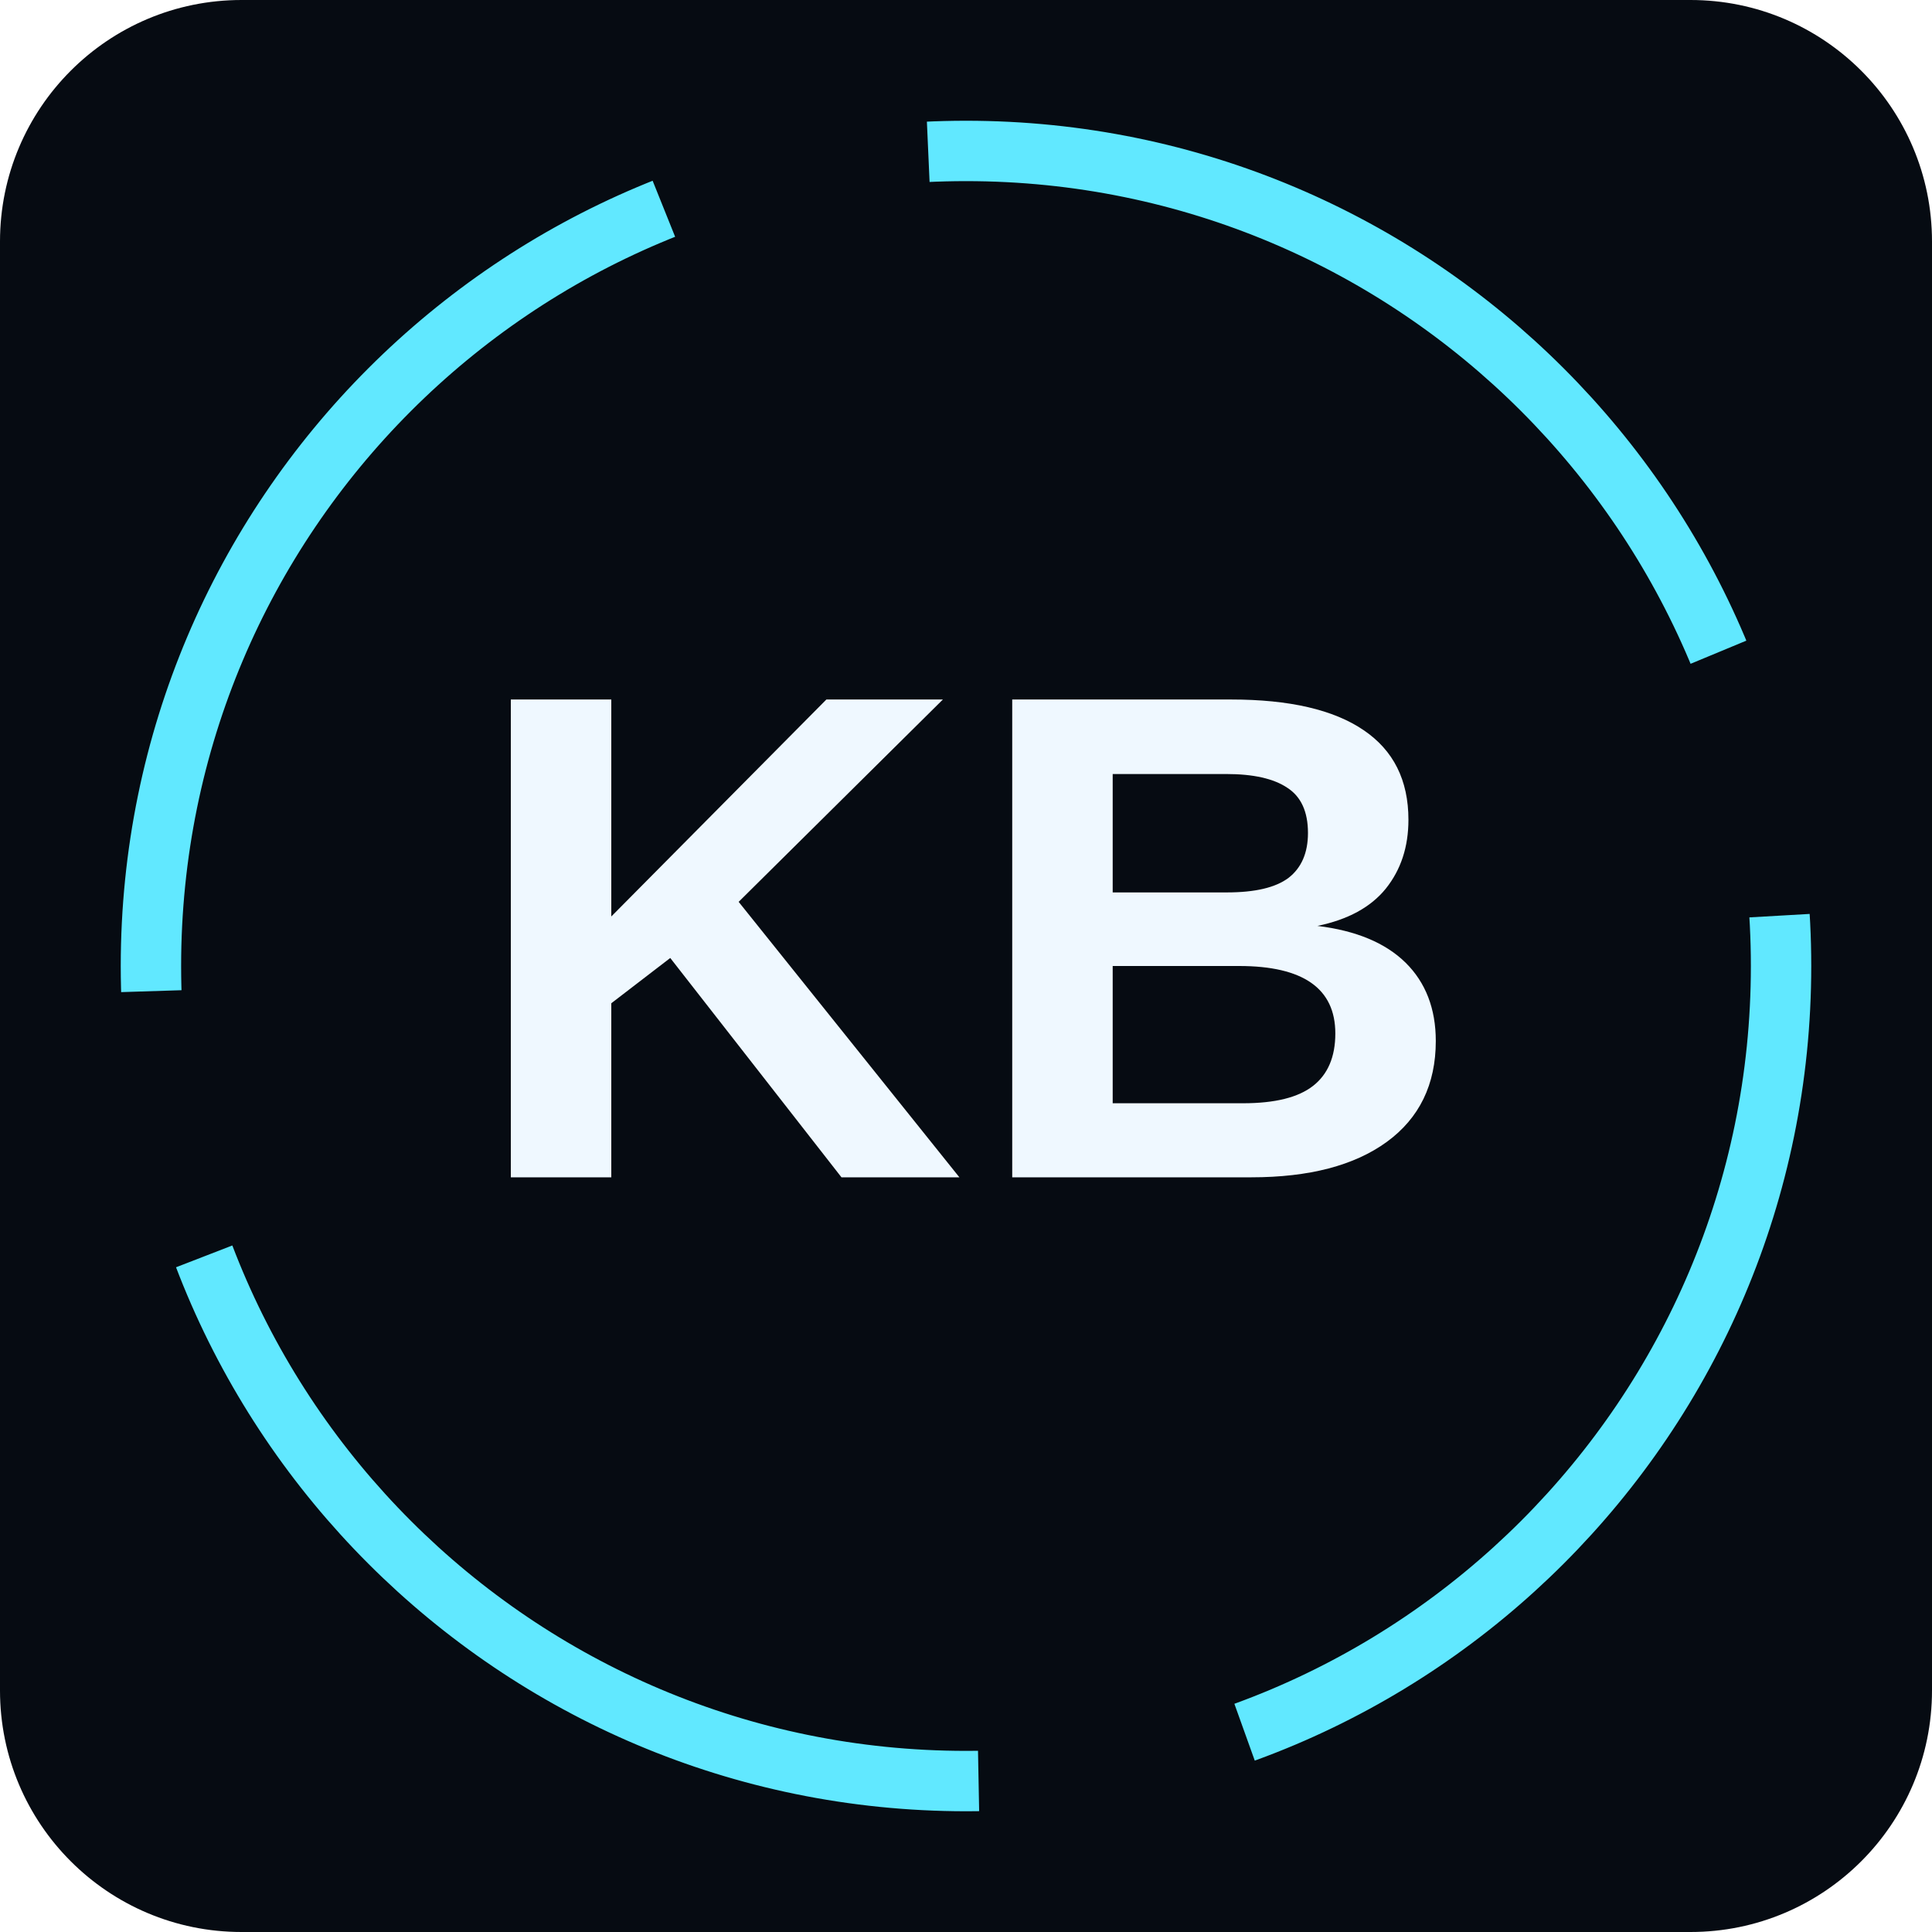
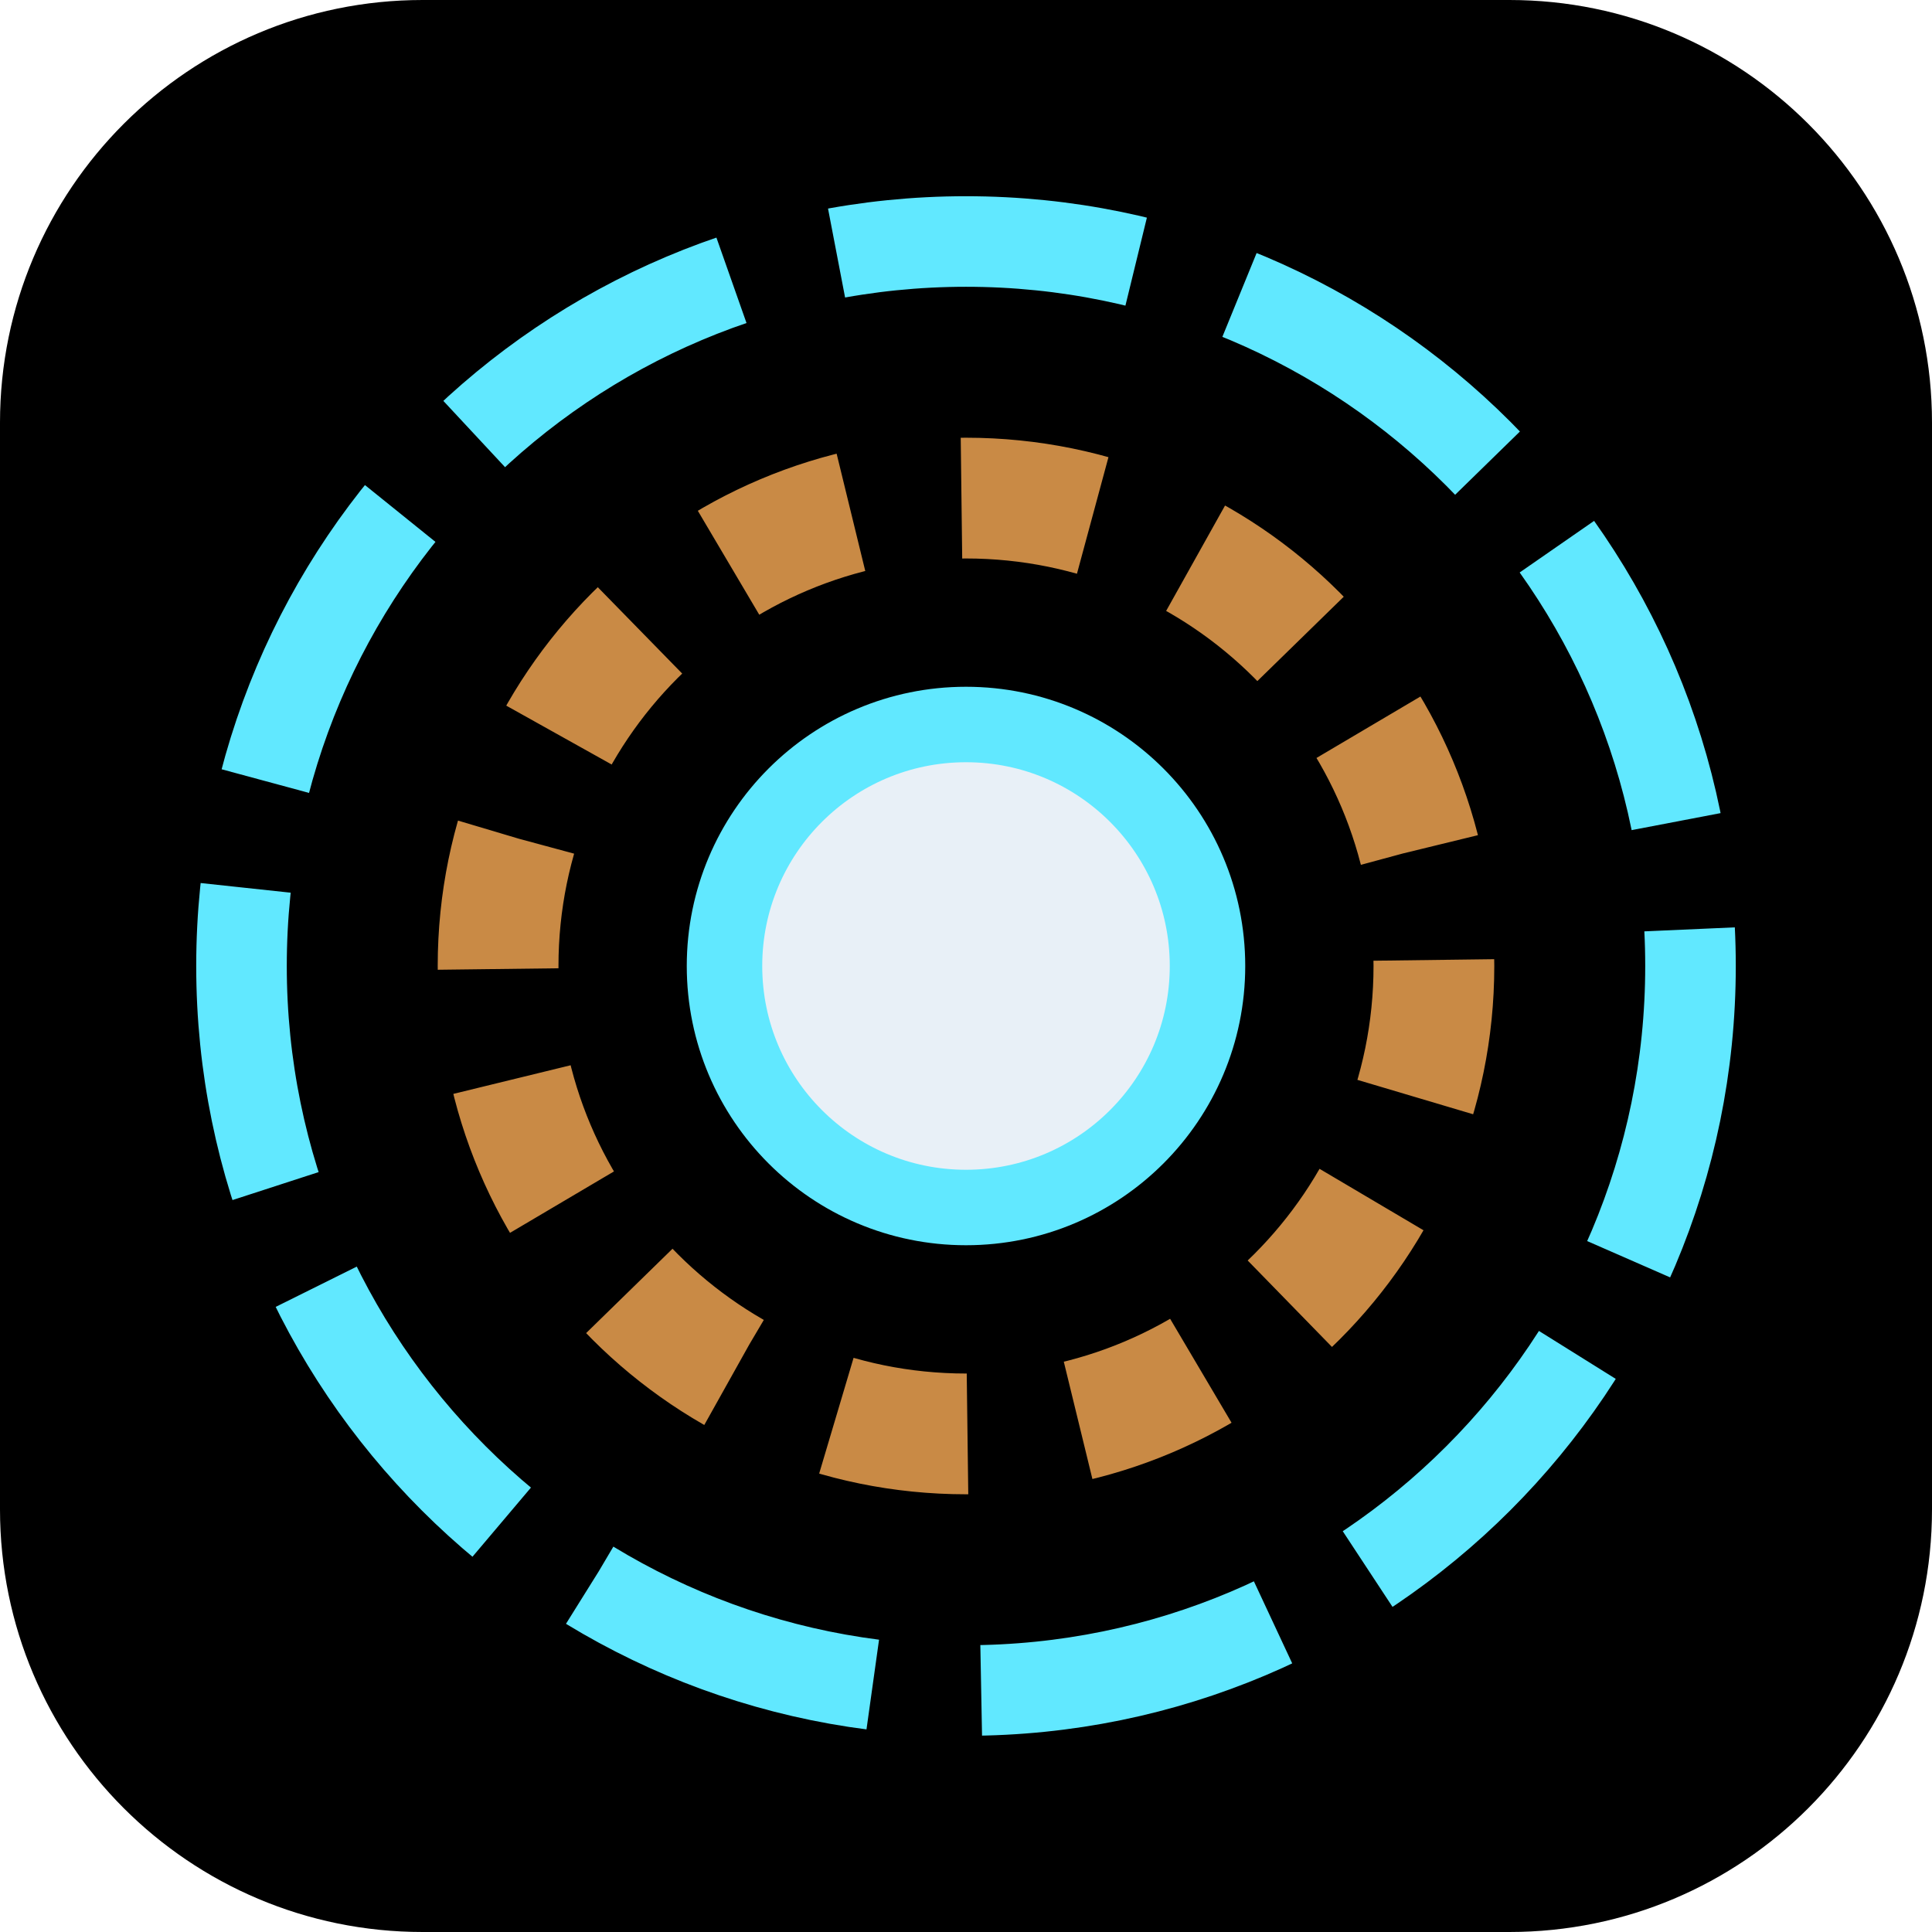
<svg xmlns="http://www.w3.org/2000/svg" viewBox="0 0 64 64">
-   <rect width="64" height="64" rx="8" fill="#060B12" />
-   <circle cx="32" cy="32" r="27" fill="none" stroke="#61E8FF" stroke-width="2" stroke-dasharray="33 9" />
-   <text x="32" y="39" text-anchor="middle" font-family="Arial,sans-serif" font-size="23" font-weight="bold" fill="#EFF8FF">KB</text>
+   <rect width="64" height="64" rx="14" fill="#000" />
+   <circle cx="32" cy="32" r="24" fill="none" stroke="#61E8FF" stroke-width="3" stroke-dasharray="10 3.6" />
+   <circle cx="32" cy="32" r="15.5" fill="none" stroke="#C98A45" stroke-width="4" stroke-dasharray="4.4 3.7" />
+   <circle cx="32" cy="32" r="8" fill="#E8F0F7" />
+   <circle cx="32" cy="32" r="8" fill="none" stroke="#61E8FF" stroke-width="2.5" />
</svg>
